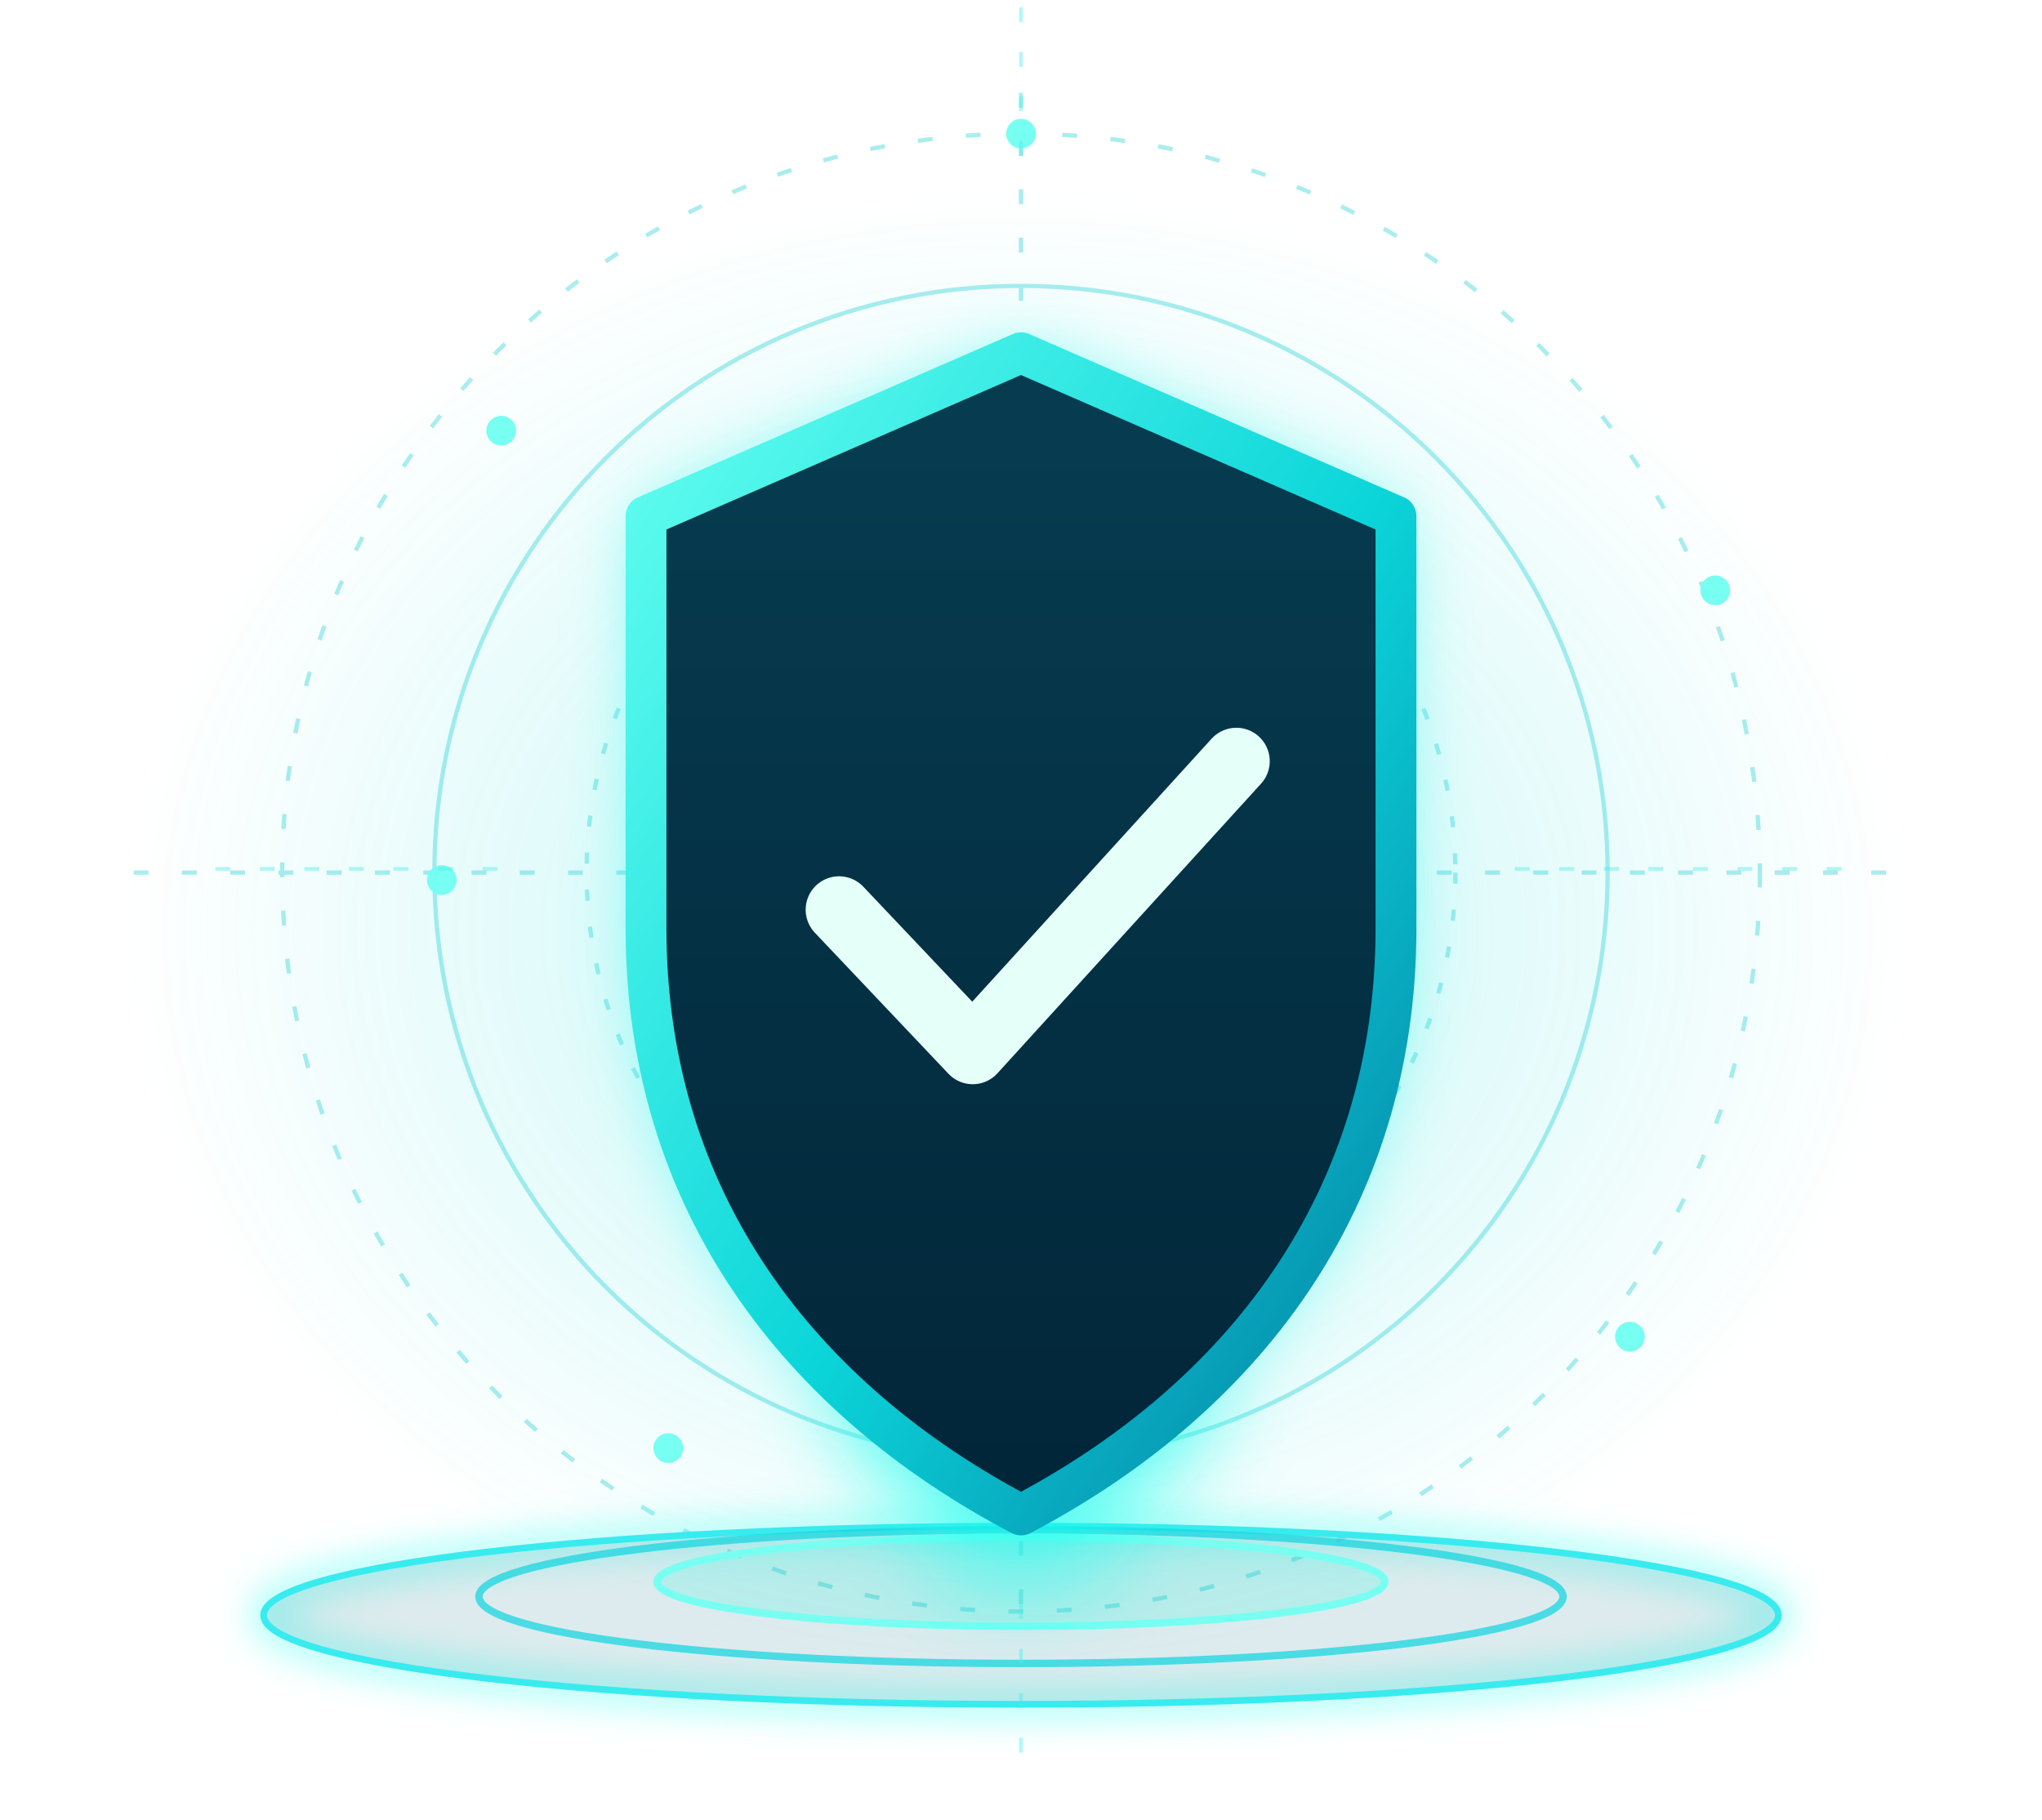
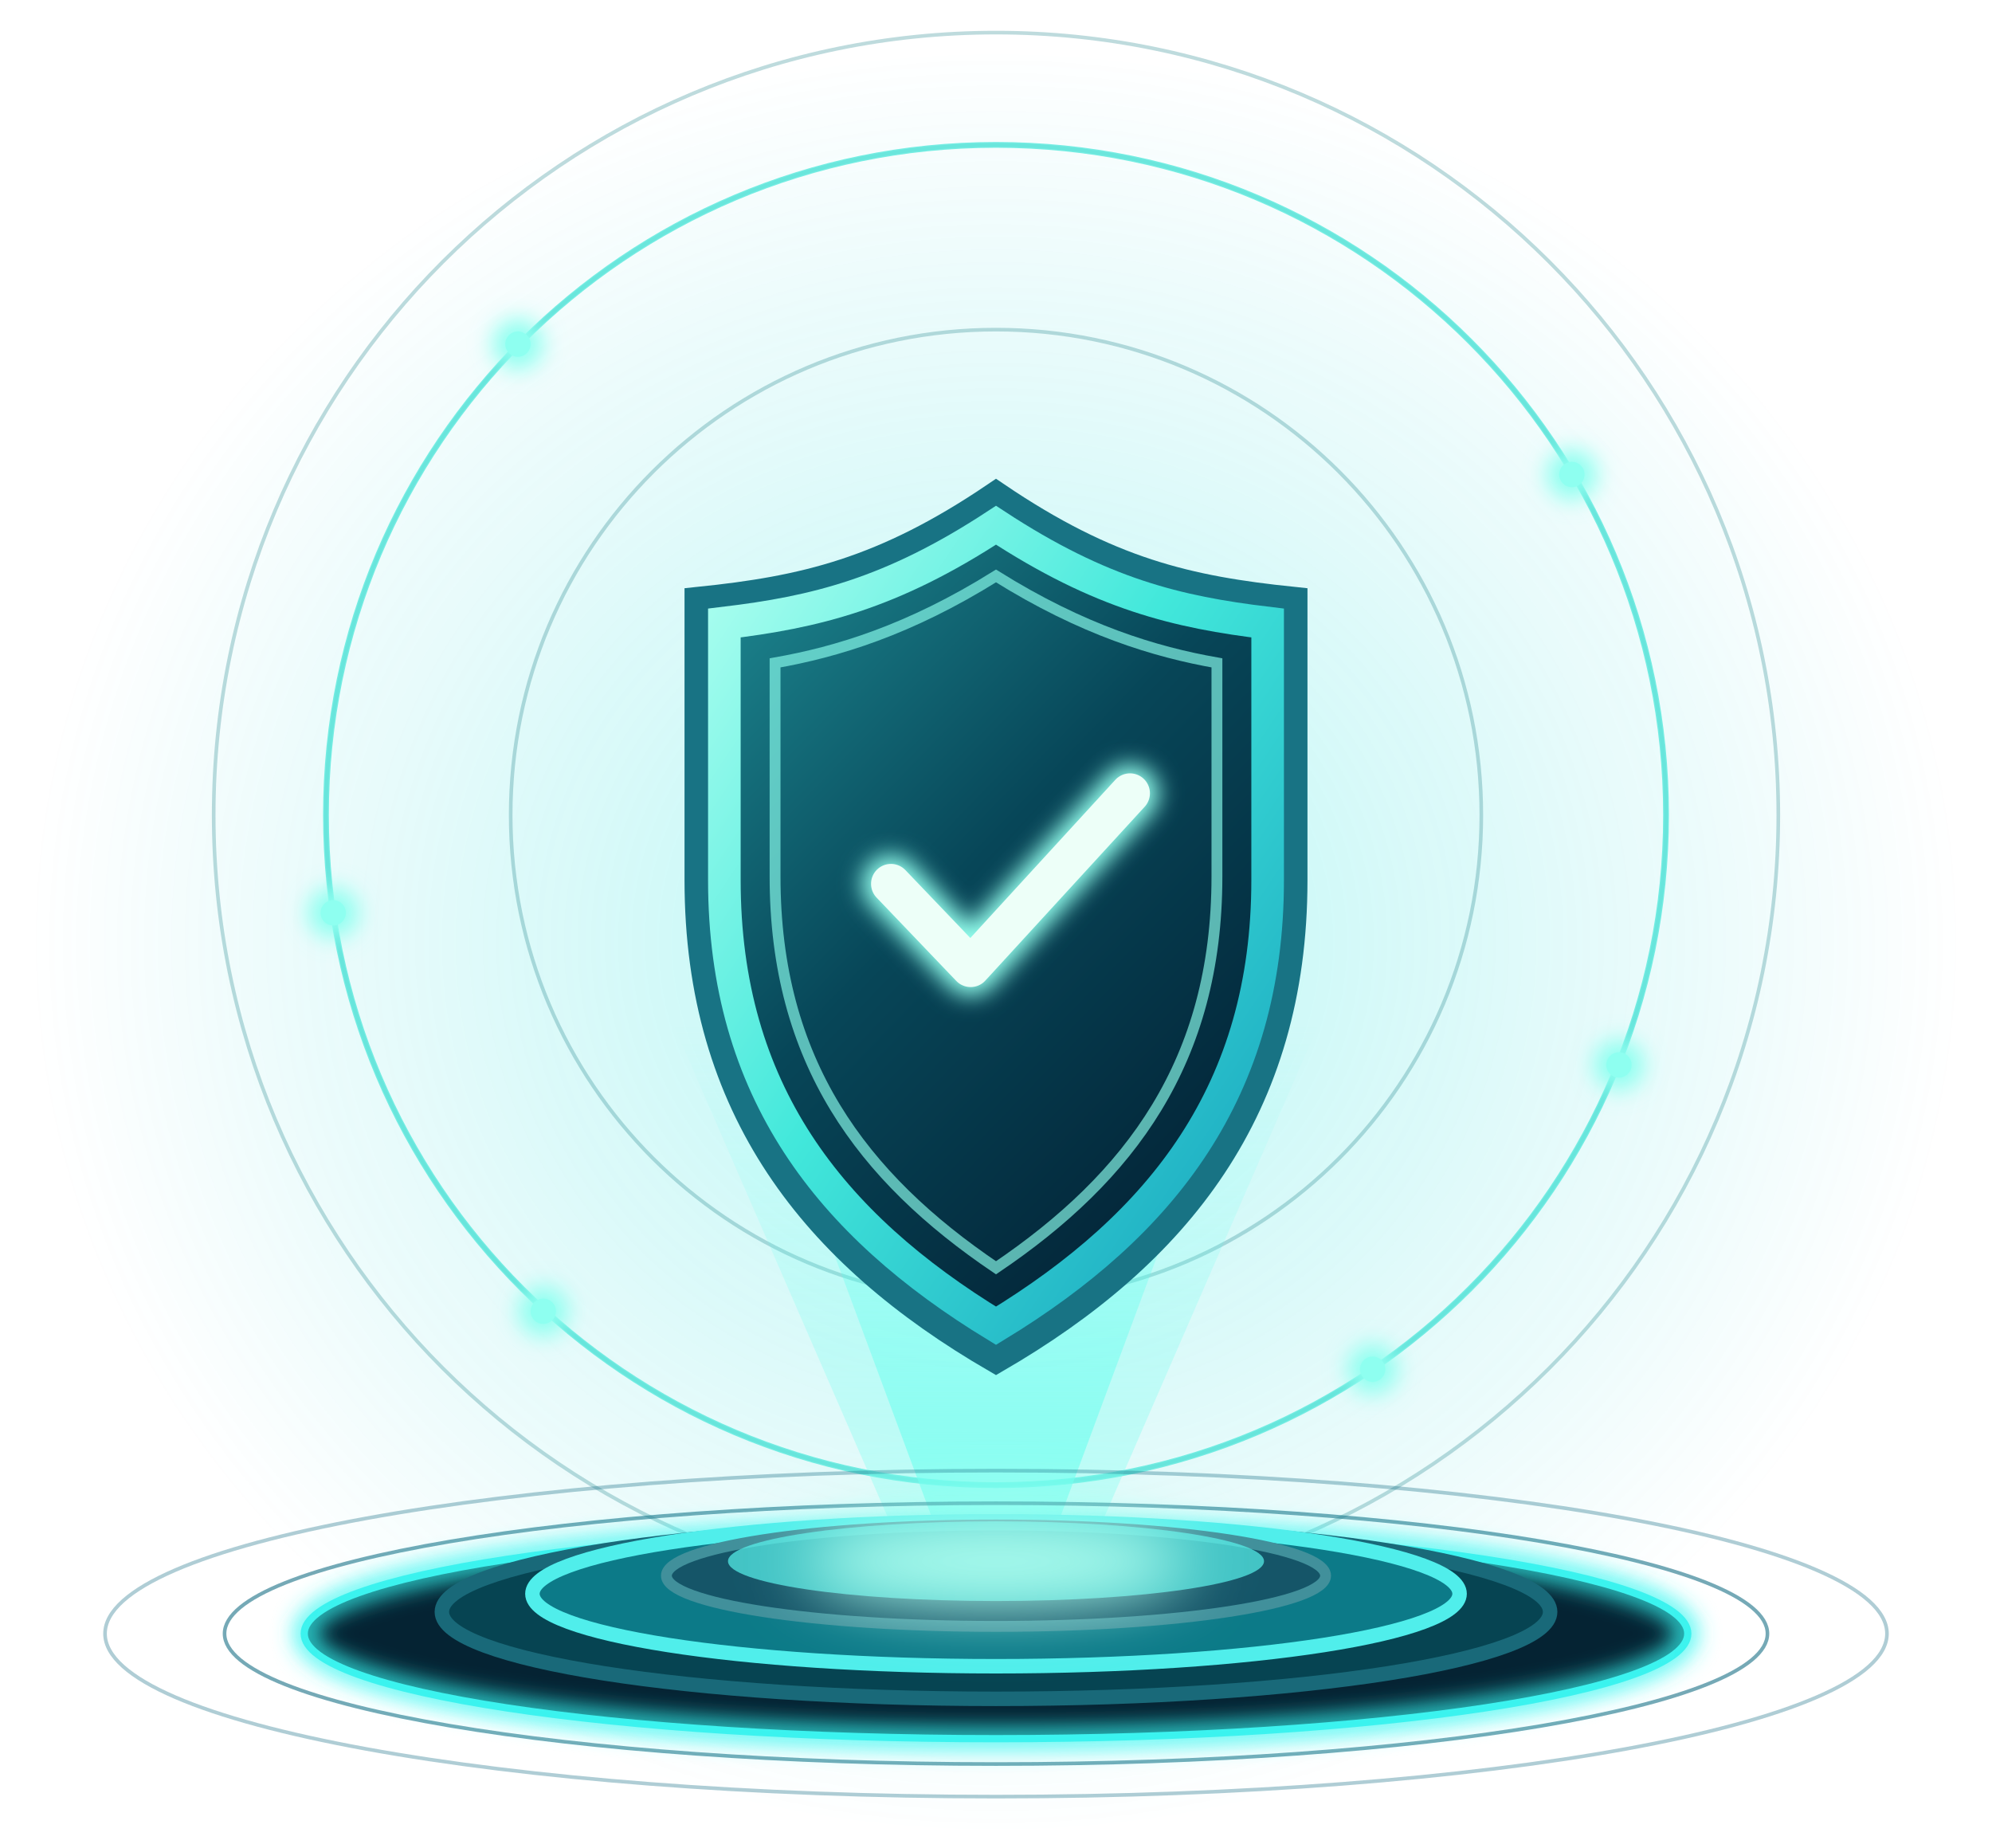
- <svg xmlns="http://www.w3.org/2000/svg" viewBox="0 0 550 490" role="img" aria-label="Glowing security shield with orbital intelligence network">
+ <svg xmlns="http://www.w3.org/2000/svg" viewBox="0 0 550 510">
  <defs>
-     <radialGradient id="a">
-       <stop stop-color="#00e1de" stop-opacity=".24" />
-       <stop offset="1" stop-color="#00d5d5" stop-opacity="0" />
+     <radialGradient id="halo">
+       <stop stop-color="#13ebdf" stop-opacity=".28" />
+       <stop offset="1" stop-color="#00c8cf" stop-opacity="0" />
    </radialGradient>
-     <linearGradient id="b" x1="0" y1="0" x2="1" y2="1">
-       <stop stop-color="#64fff0" />
-       <stop offset=".55" stop-color="#0bd5d9" />
-       <stop offset="1" stop-color="#057ba2" />
+     <linearGradient id="edge" x1="0" y1="0" x2="1" y2="1">
+       <stop stop-color="#affff0" />
+       <stop offset=".45" stop-color="#42e8db" />
+       <stop offset="1" stop-color="#159fbd" />
    </linearGradient>
-     <linearGradient id="c" x1="0" y1="0" x2="0" y2="1">
-       <stop stop-color="#073d51" />
-       <stop offset="1" stop-color="#022538" />
+     <linearGradient id="face" x2=".7" y2="1">
+       <stop stop-color="#1f8d95" />
+       <stop offset=".5" stop-color="#074658" />
+       <stop offset="1" stop-color="#032336" />
    </linearGradient>
-     <filter id="glow" x="-50%" y="-50%" width="200%" height="200%">
-       <feGaussianBlur stdDeviation="10" />
+     <linearGradient id="beam" x2="0" y2="1">
+       <stop stop-color="#3dffec" stop-opacity="0" />
+       <stop offset="1" stop-color="#7affef" stop-opacity=".8" />
+     </linearGradient>
+     <filter id="glow" x="-100%" y="-100%" width="300%" height="300%">
+       <feGaussianBlur stdDeviation="9" />
    </filter>
-     <filter id="soft" x="-50%" y="-50%" width="200%" height="200%">
-       <feGaussianBlur stdDeviation="5" />
+     <filter id="soft" x="-100%" y="-100%" width="300%" height="300%">
+       <feGaussianBlur stdDeviation="3" />
    </filter>
  </defs>
-   <ellipse cx="274" cy="251" rx="244" ry="200" fill="url(#a)" />
-   <g fill="none" stroke="#1fcfd6" stroke-width="1.15" opacity=".38">
-     <circle cx="275" cy="235" r="158" />
-     <circle cx="275" cy="235" r="199" stroke-dasharray="4 9" />
-     <circle cx="275" cy="235" r="117" stroke-dasharray="3 7" />
-     <path d="M36 235H514M275 25V437" stroke-dasharray="4 9" />
+   <ellipse cx="275" cy="260" rx="270" ry="245" fill="url(#halo)" />
+   <g fill="none" stroke="#24868e" opacity=".3">
+     <circle cx="275" cy="225" r="216" />
+     <circle cx="275" cy="225" r="185" />
+     <circle cx="275" cy="225" r="134" />
  </g>
-   <g fill="#70fff1" opacity=".95">
-     <circle cx="119" cy="237" r="4" />
-     <circle cx="275" cy="36" r="4" />
-     <circle cx="462" cy="159" r="4" />
-     <circle cx="439" cy="360" r="4" />
-     <circle cx="135" cy="116" r="4" />
-     <circle cx="180" cy="390" r="4" />
+   <circle cx="275" cy="225" r="185" fill="none" stroke="#56e9dc" stroke-width="1.6" opacity=".8" />
+   <g fill="#8efff0">
+     <g filter="url(#soft)">
+       <circle cx="143" cy="95" r="7" />
+       <circle cx="434" cy="131" r="7" />
+       <circle cx="92" cy="252" r="7" />
+       <circle cx="447" cy="294" r="7" />
+       <circle cx="150" cy="362" r="7" />
+       <circle cx="379" cy="378" r="7" />
+     </g>
+     <circle cx="143" cy="95" r="3.5" />
+     <circle cx="434" cy="131" r="3.5" />
+     <circle cx="92" cy="252" r="3.5" />
+     <circle cx="447" cy="294" r="3.5" />
+     <circle cx="150" cy="362" r="3.5" />
+     <circle cx="379" cy="378" r="3.5" />
  </g>
-   <ellipse cx="275" cy="435" rx="204" ry="24" stroke="#44fff0" stroke-width="5" fill="none" opacity=".7" filter="url(#soft)" />
-   <ellipse cx="275" cy="435" rx="204" ry="24" stroke="#38ebef" stroke-width="1.8" fill="#006a7c" fill-opacity=".13" />
-   <ellipse cx="275" cy="430" rx="146" ry="18" stroke="#19d6e0" stroke-width="2" fill="none" opacity=".75" />
-   <ellipse cx="275" cy="426" rx="98" ry="12" stroke="#77fff2" stroke-width="2" fill="#18f6e1" fill-opacity=".18" />
-   <path d="M218 375 260 430H290L336 375" fill="#17ffed" opacity=".48" filter="url(#glow)" />
-   <path d="M275 95 376 139V250c0 74-42 127-101 158-59-31-101-84-101-158V139Z" fill="#09f7eb" opacity=".6" filter="url(#glow)" />
-   <path d="M275 95 376 139V250c0 74-42 127-101 158-59-31-101-84-101-158V139Z" fill="url(#c)" stroke="url(#b)" stroke-width="11" stroke-linejoin="round" />
-   <path d="M226 245 262 283 333 205" fill="none" stroke="#e5fff9" stroke-width="18" stroke-linecap="round" stroke-linejoin="round" />
-   <g fill="none" stroke="#4dece6" opacity=".42">
-     <path d="M58 234h80M408 234h94" stroke-dasharray="4 8" />
-     <path d="M275 2v43M275 432v42" stroke-dasharray="4 8" />
+   <path d="m186 283 67 154h44l67-154Z" fill="url(#beam)" opacity=".5" />
+   <path d="m215 305 49 132h22l49-132Z" fill="url(#beam)" />
+   <g fill="none" stroke="#197086">
+     <ellipse cx="275" cy="451" rx="246" ry="45" opacity=".35" />
+     <ellipse cx="275" cy="451" rx="213" ry="36" opacity=".6" />
  </g>
+   <ellipse cx="275" cy="451" rx="191" ry="29" fill="#052333" stroke="#45edeb" stroke-width="2" />
+   <ellipse cx="275" cy="451" rx="191" ry="29" fill="none" stroke="#36f7f1" stroke-width="5" filter="url(#soft)" />
+   <ellipse cx="275" cy="445" rx="153" ry="24" fill="#064452" stroke="#196979" stroke-width="4" />
+   <ellipse cx="275" cy="440" rx="128" ry="20" fill="#0c7a88" stroke="#50eeeb" stroke-width="4" />
+   <ellipse cx="275" cy="435" rx="91" ry="14" fill="#155568" stroke="#41909b" stroke-width="3" />
+   <ellipse cx="275" cy="431" rx="74" ry="11" fill="#57f3ed" opacity=".7" />
+   <ellipse cx="275" cy="431" rx="53" ry="12" fill="#b1fff0" filter="url(#glow)" />
+   <path d="M275 137c-31 21-53 26-82 29v77c0 63 32 103 82 132 50-29 82-69 82-132v-77c-29-3-51-8-82-29Z" fill="#1c8794" stroke="#187384" stroke-width="8" />
+   <path d="M275 145c-29 19-50 24-75 27v71c0 58 29 95 75 123 46-28 75-65 75-123v-71c-25-3-46-8-75-27Z" fill="url(#face)" stroke="url(#edge)" stroke-width="9" />
+   <path d="M275 159c-24 15-44 21-61 24v59c0 51 24 83 61 108 37-25 61-57 61-108v-59c-17-3-37-9-61-24Z" fill="none" stroke="#8affee" stroke-opacity=".65" stroke-width="3" />
+   <path d="m246 244 22 23 44-48" fill="none" stroke="#93ffed" stroke-width="16" stroke-linecap="round" stroke-linejoin="round" filter="url(#soft)" />
+   <path d="m246 244 22 23 44-48" fill="none" stroke="#edfff8" stroke-width="11" stroke-linecap="round" stroke-linejoin="round" />
</svg>
